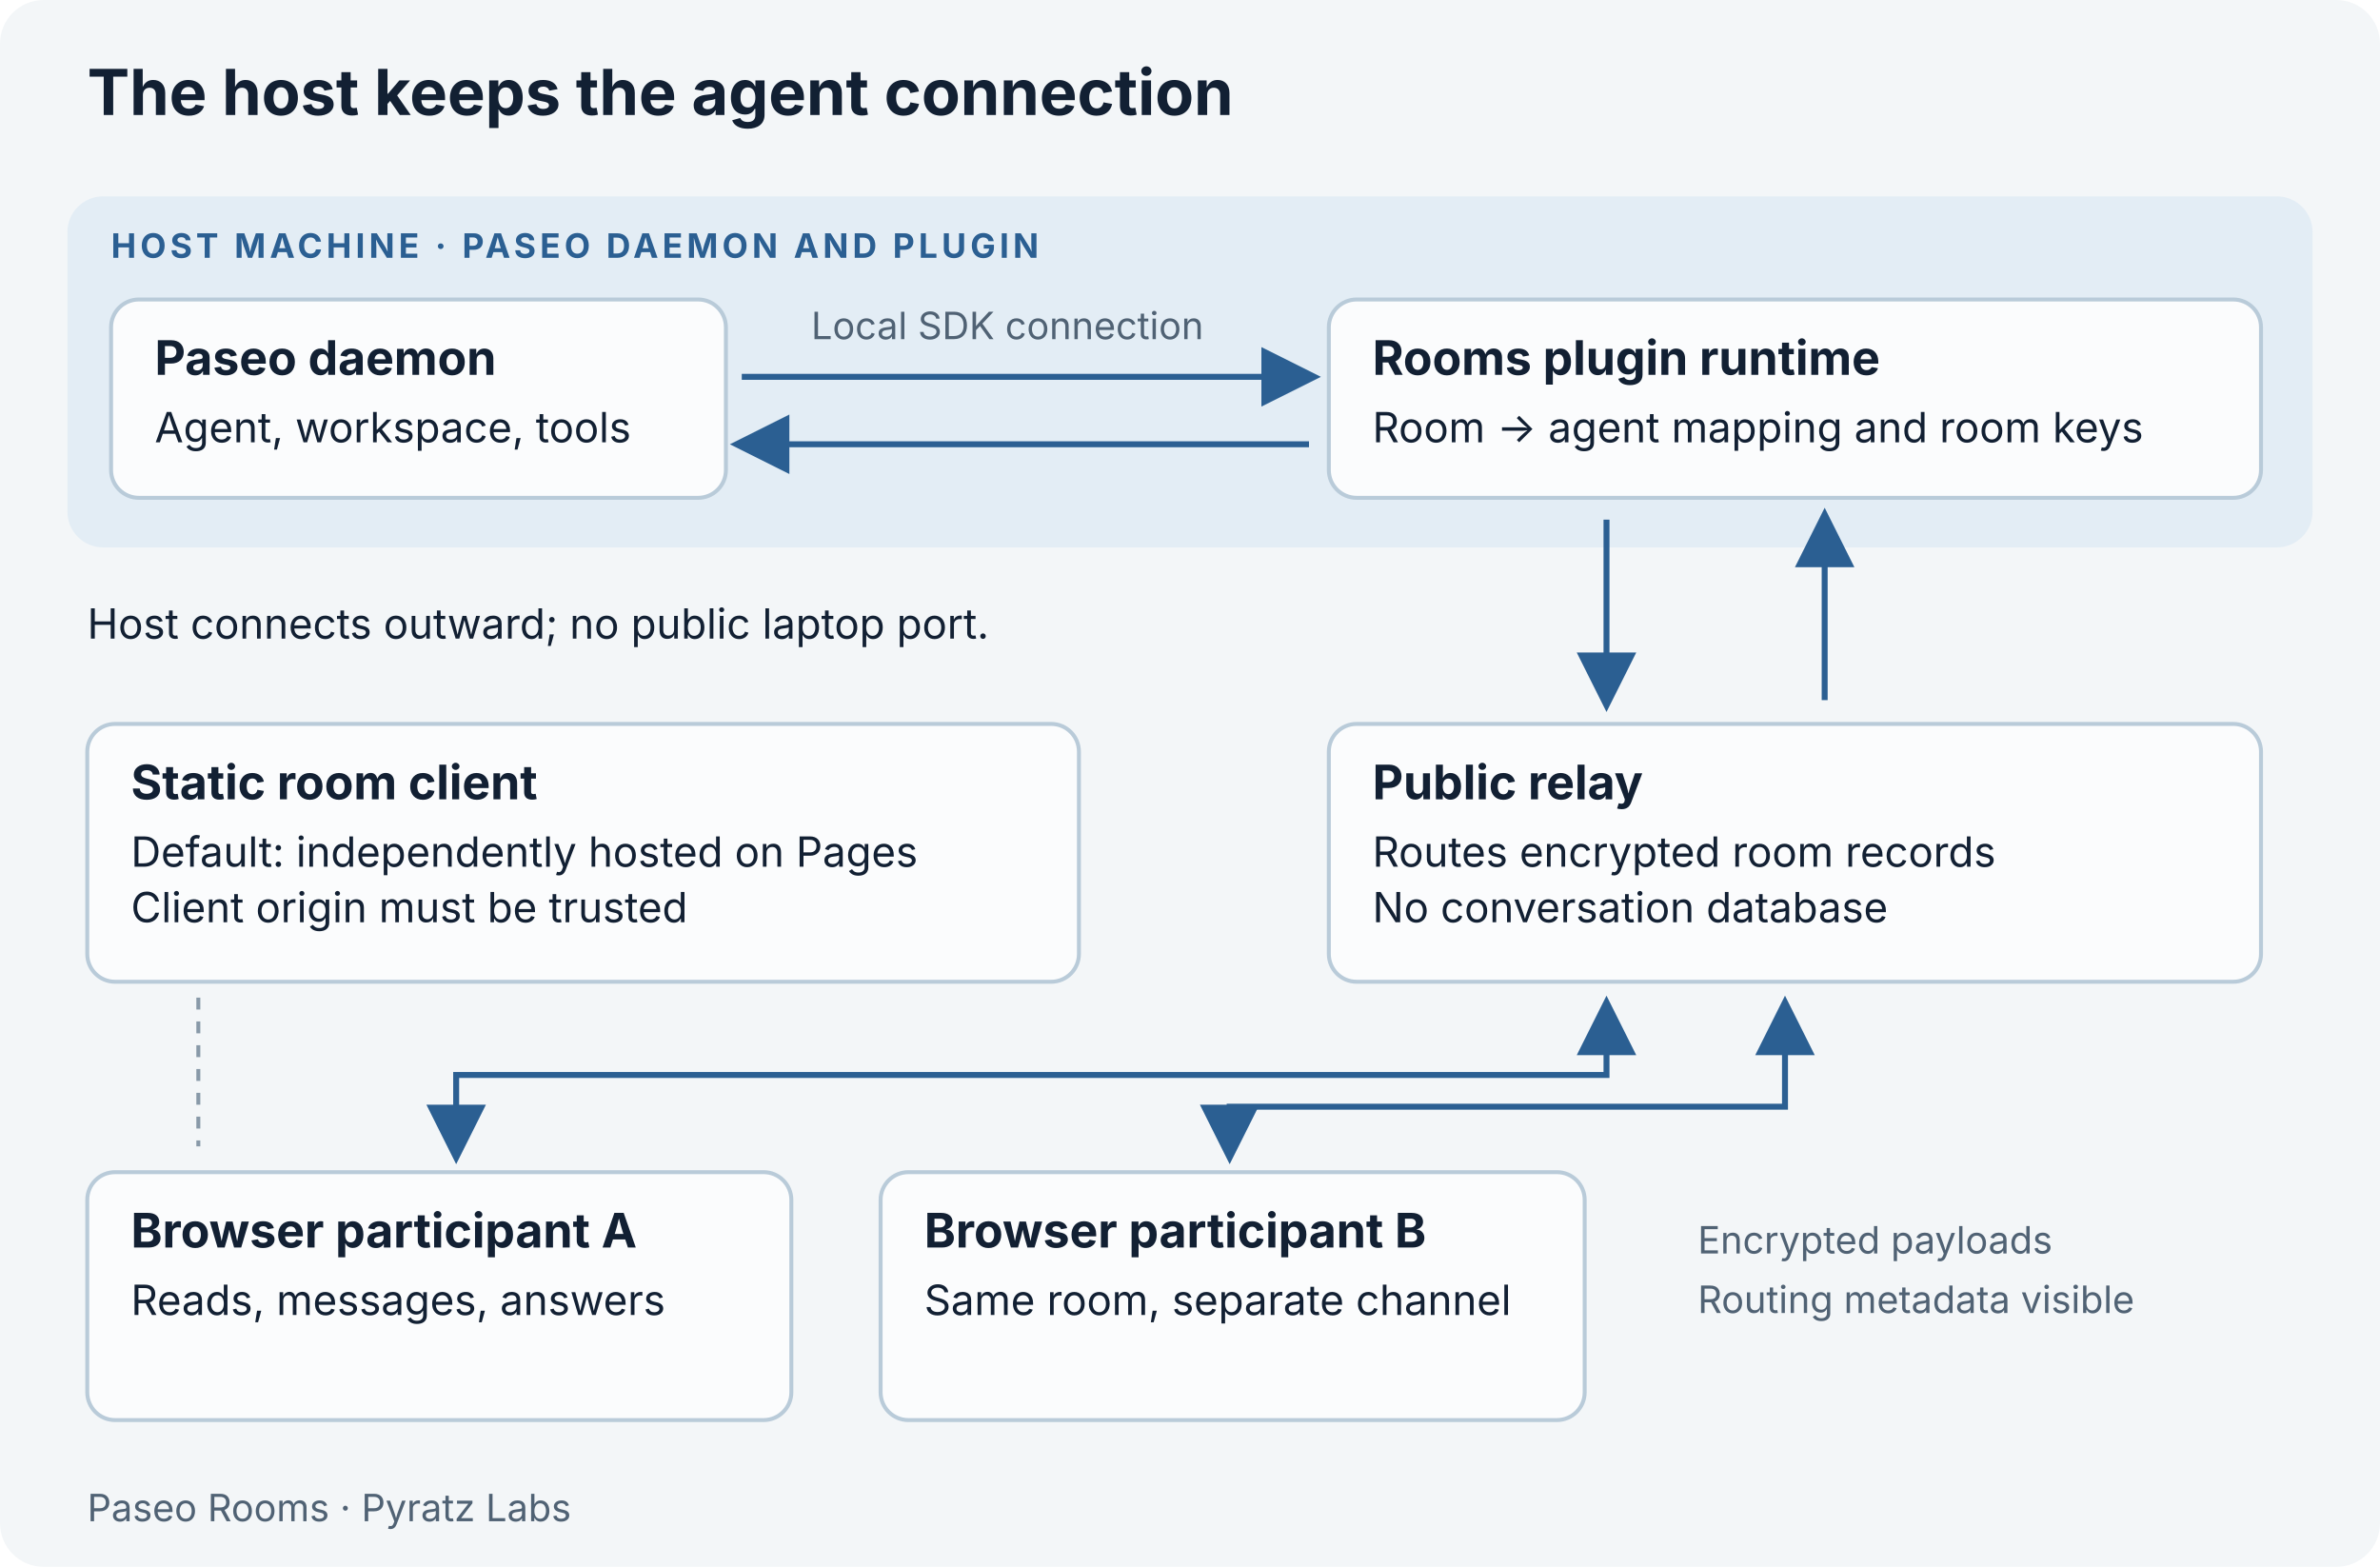
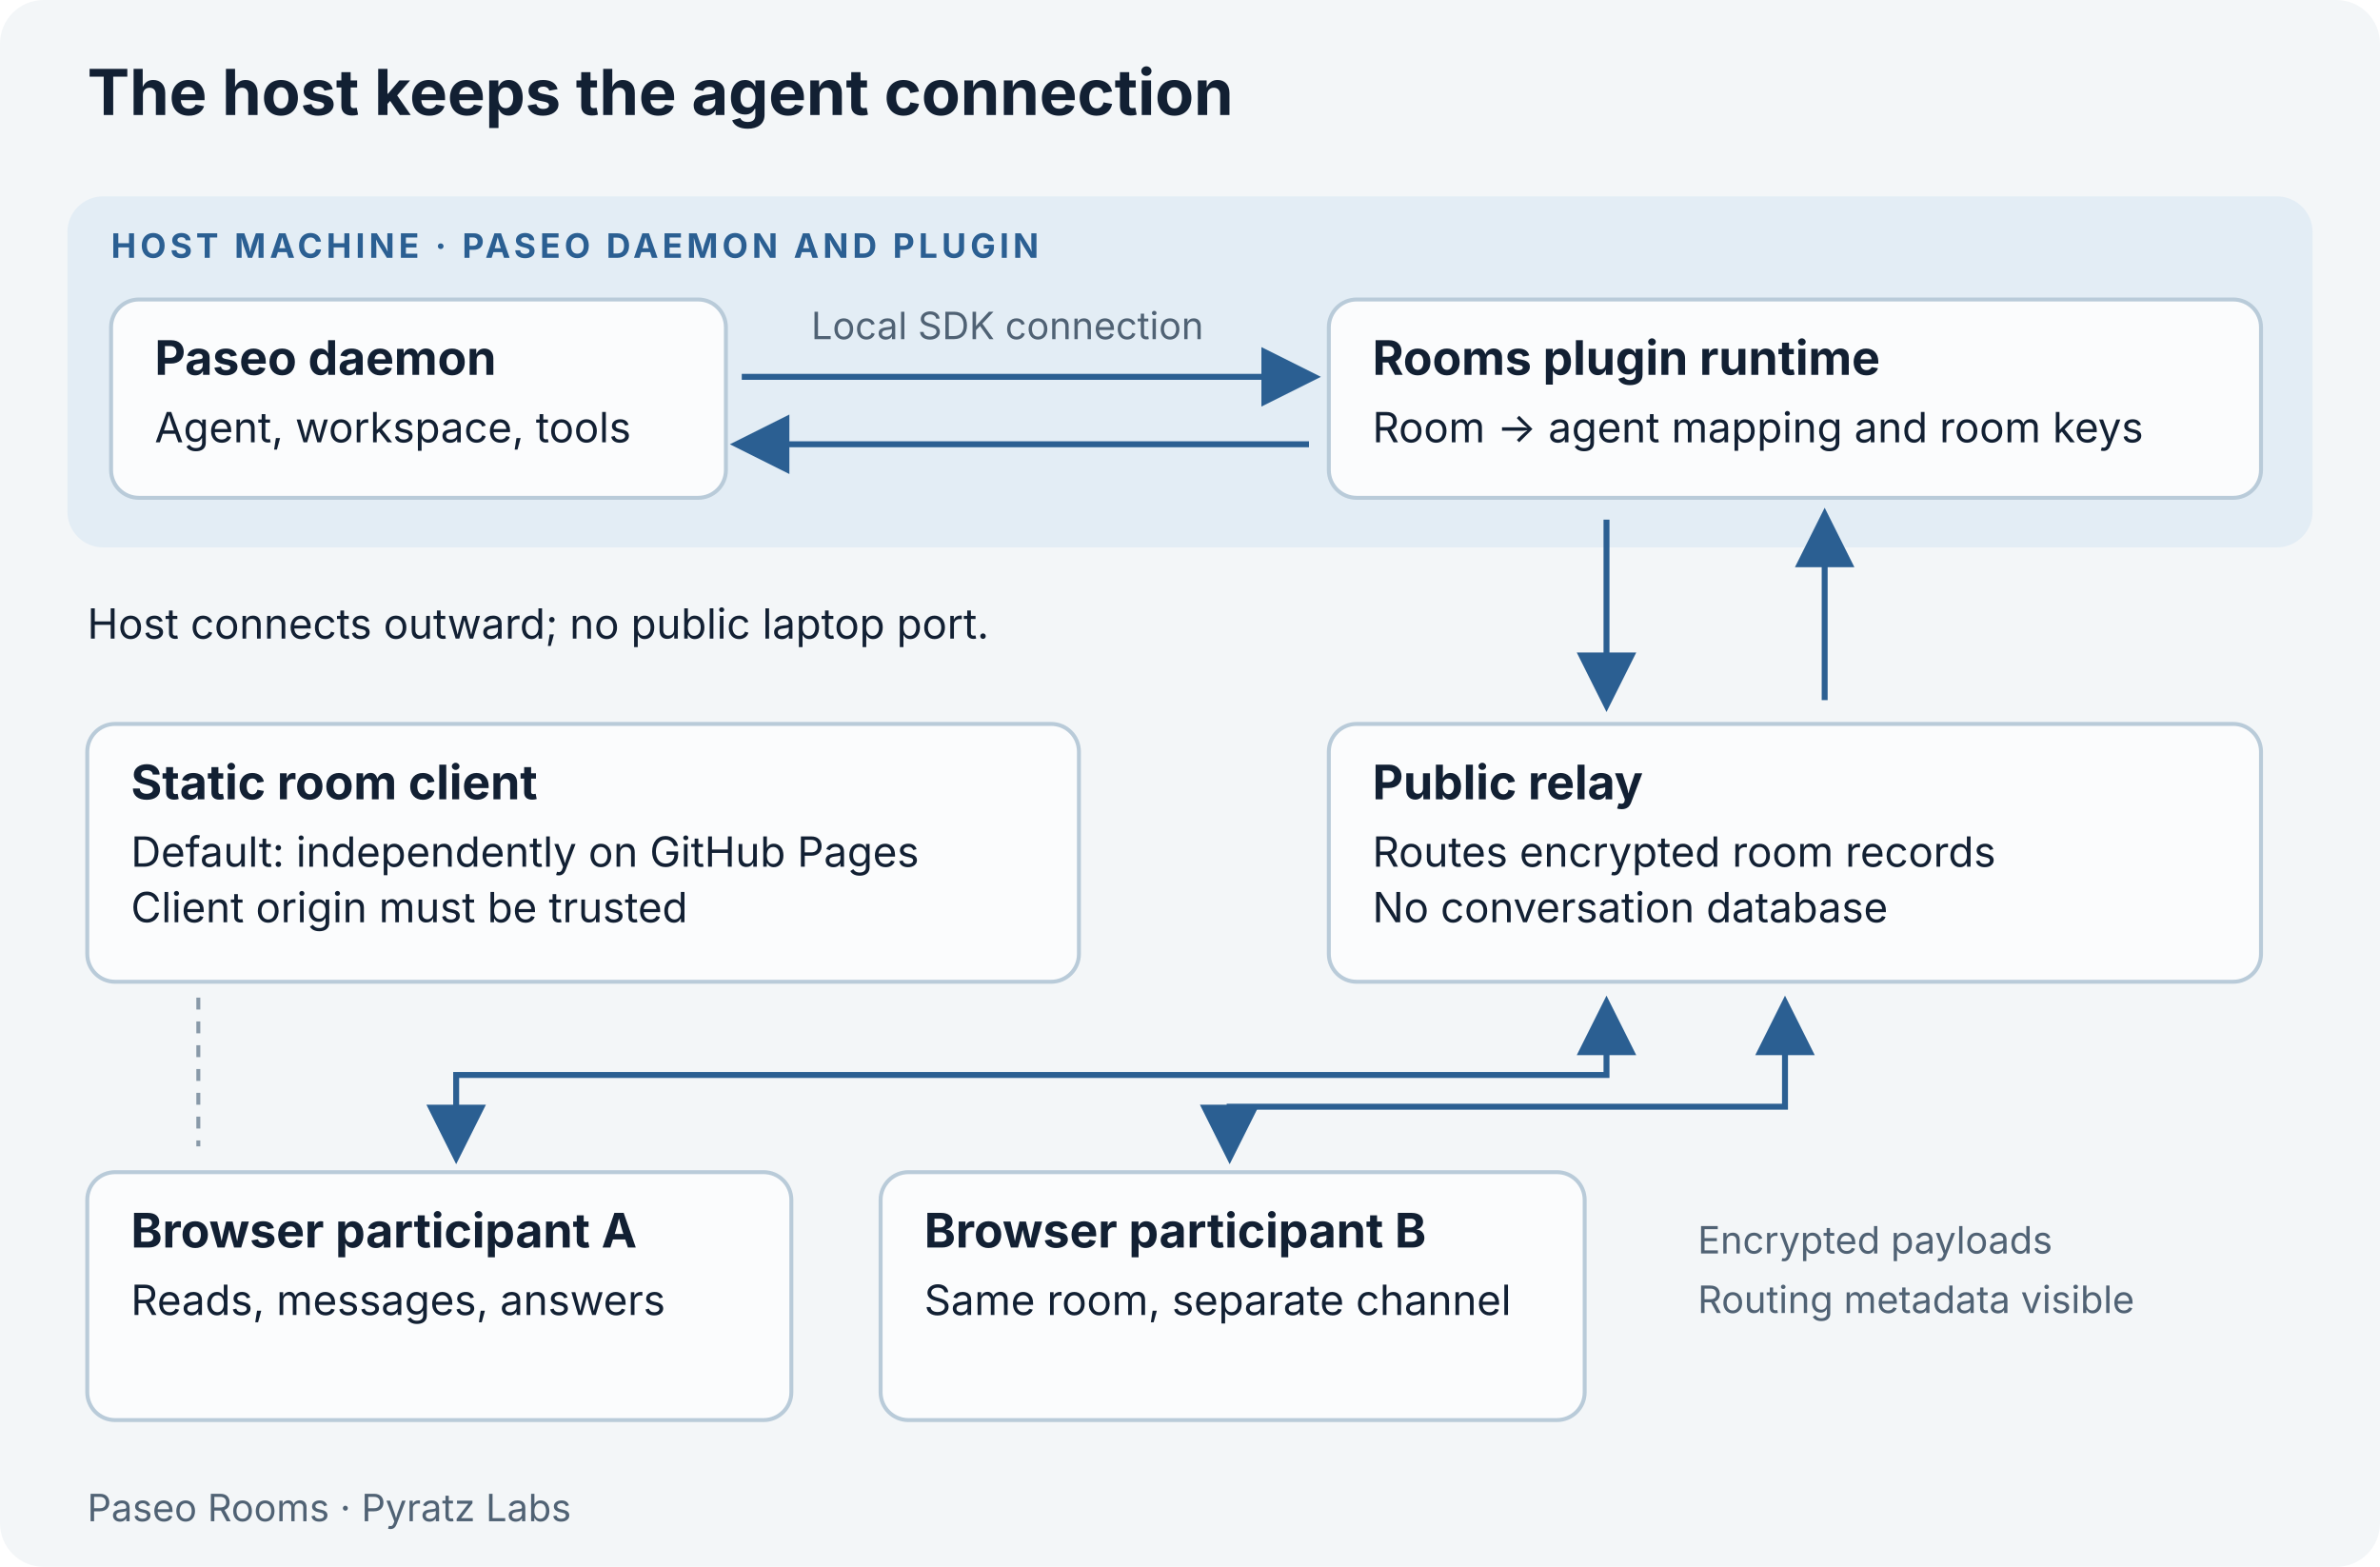
<svg xmlns="http://www.w3.org/2000/svg" width="1200" height="790" viewBox="0 0 1200 790" role="img" aria-labelledby="title description">
  <defs>
    <marker id="arrow" markerWidth="10" markerHeight="10" refX="8" refY="5" orient="auto-start-reverse">
      <path d="M 0 0 L 10 5 L 0 10 z" fill="#2b5f92" />
    </marker>
  </defs>
  <style>text{font-family:system-ui,-apple-system,Segoe UI,sans-serif;fill:#122033}.title{font-size:32px;font-weight:700}.label{font-size:24px;font-weight:650}.copy{font-size:21px}.small{font-size:19px;fill:#506274}.eyebrow{font-size:17px;letter-spacing:2px;font-weight:650;fill:#2b5f92}.edge{fill:none;stroke:#2b5f92;stroke-width:3;marker-end:url(#arrow)}.planned{stroke-dasharray:9 7}</style>
  <rect width="1200" height="790" rx="22" fill="#f3f6f8" />
  <text x="44" y="58" class="title">The host keeps the agent connection</text>
  <rect x="34" y="99" width="1132" height="177" rx="18" fill="#e3edf5" />
  <text x="56" y="130" class="eyebrow">HOST MACHINE · PASEO DAEMON AND PLUGIN</text>
  <rect x="56" y="151" width="310" height="100" rx="14" fill="#fbfcfd" stroke="#b9cbd9" stroke-width="2" />
  <text x="78" y="189" class="label">Paseo daemon</text>
  <text x="78" y="223" class="copy">Agent, workspace, tools</text>
  <rect x="670" y="151" width="470" height="100" rx="14" fill="#fbfcfd" stroke="#b9cbd9" stroke-width="2" />
  <text x="692" y="189" class="label">Rooms plugin runtime</text>
  <text x="692" y="223" class="copy">Room → agent mapping and room keys</text>
  <path d="M 374 190 H 660" class="edge" />
  <path d="M 660 224 H 374" class="edge" />
  <text x="409" y="171" class="small">Local SDK connection</text>
  <rect x="670" y="365" width="470" height="130" rx="14" fill="#fbfcfd" stroke="#b9cbd9" stroke-width="2" />
  <text x="692" y="403" class="label">Public relay</text>
  <text x="692" y="437" class="copy">Routes encrypted room records</text>
  <text x="692" y="465" class="copy">No conversation database</text>
  <path d="M 810 262 V 353" class="edge" />
  <path d="M 920 353 V 262" class="edge" />
  <text x="44" y="322" class="copy">Host connects outward; no public laptop port.</text>
  <rect x="44" y="591" width="355" height="125" rx="14" fill="#fbfcfd" stroke="#b9cbd9" stroke-width="2" />
  <text x="66" y="629" class="label">Browser participant A</text>
  <text x="66" y="663" class="copy">Reads, messages, answers</text>
  <rect x="444" y="591" width="355" height="125" rx="14" fill="#fbfcfd" stroke="#b9cbd9" stroke-width="2" />
  <text x="466" y="629" class="label">Browser participant B</text>
  <text x="466" y="663" class="copy">Same room, separate channel</text>
  <path d="M 230 581 V 542 H 810 V 508" class="edge" marker-start="url(#arrow)" />
  <path d="M 900 508 V 558 H 620 V 581" class="edge" marker-start="url(#arrow)" />
  <rect x="44" y="365" width="500" height="130" rx="14" fill="#fbfcfd" stroke="#b9cbd9" stroke-width="2" />
  <text x="66" y="403" class="label">Static room client</text>
-   <text x="66" y="437" class="copy">Default: independently hosted on Pages</text>
+   <text x="66" y="437" class="copy">Default: independently on GitHub Pages</text>
  <text x="66" y="465" class="copy">Client origin must be trusted</text>
  <path d="M 100 503 V 578" stroke="#8899a8" stroke-width="2" stroke-dasharray="6 6" />
  <text x="856" y="632" class="small">Encrypted payloads</text>
  <text x="856" y="662" class="small">Routing metadata visible</text>
  <text x="44" y="767" class="small">Paseo Rooms · Pyratz Labs</text>
</svg>
